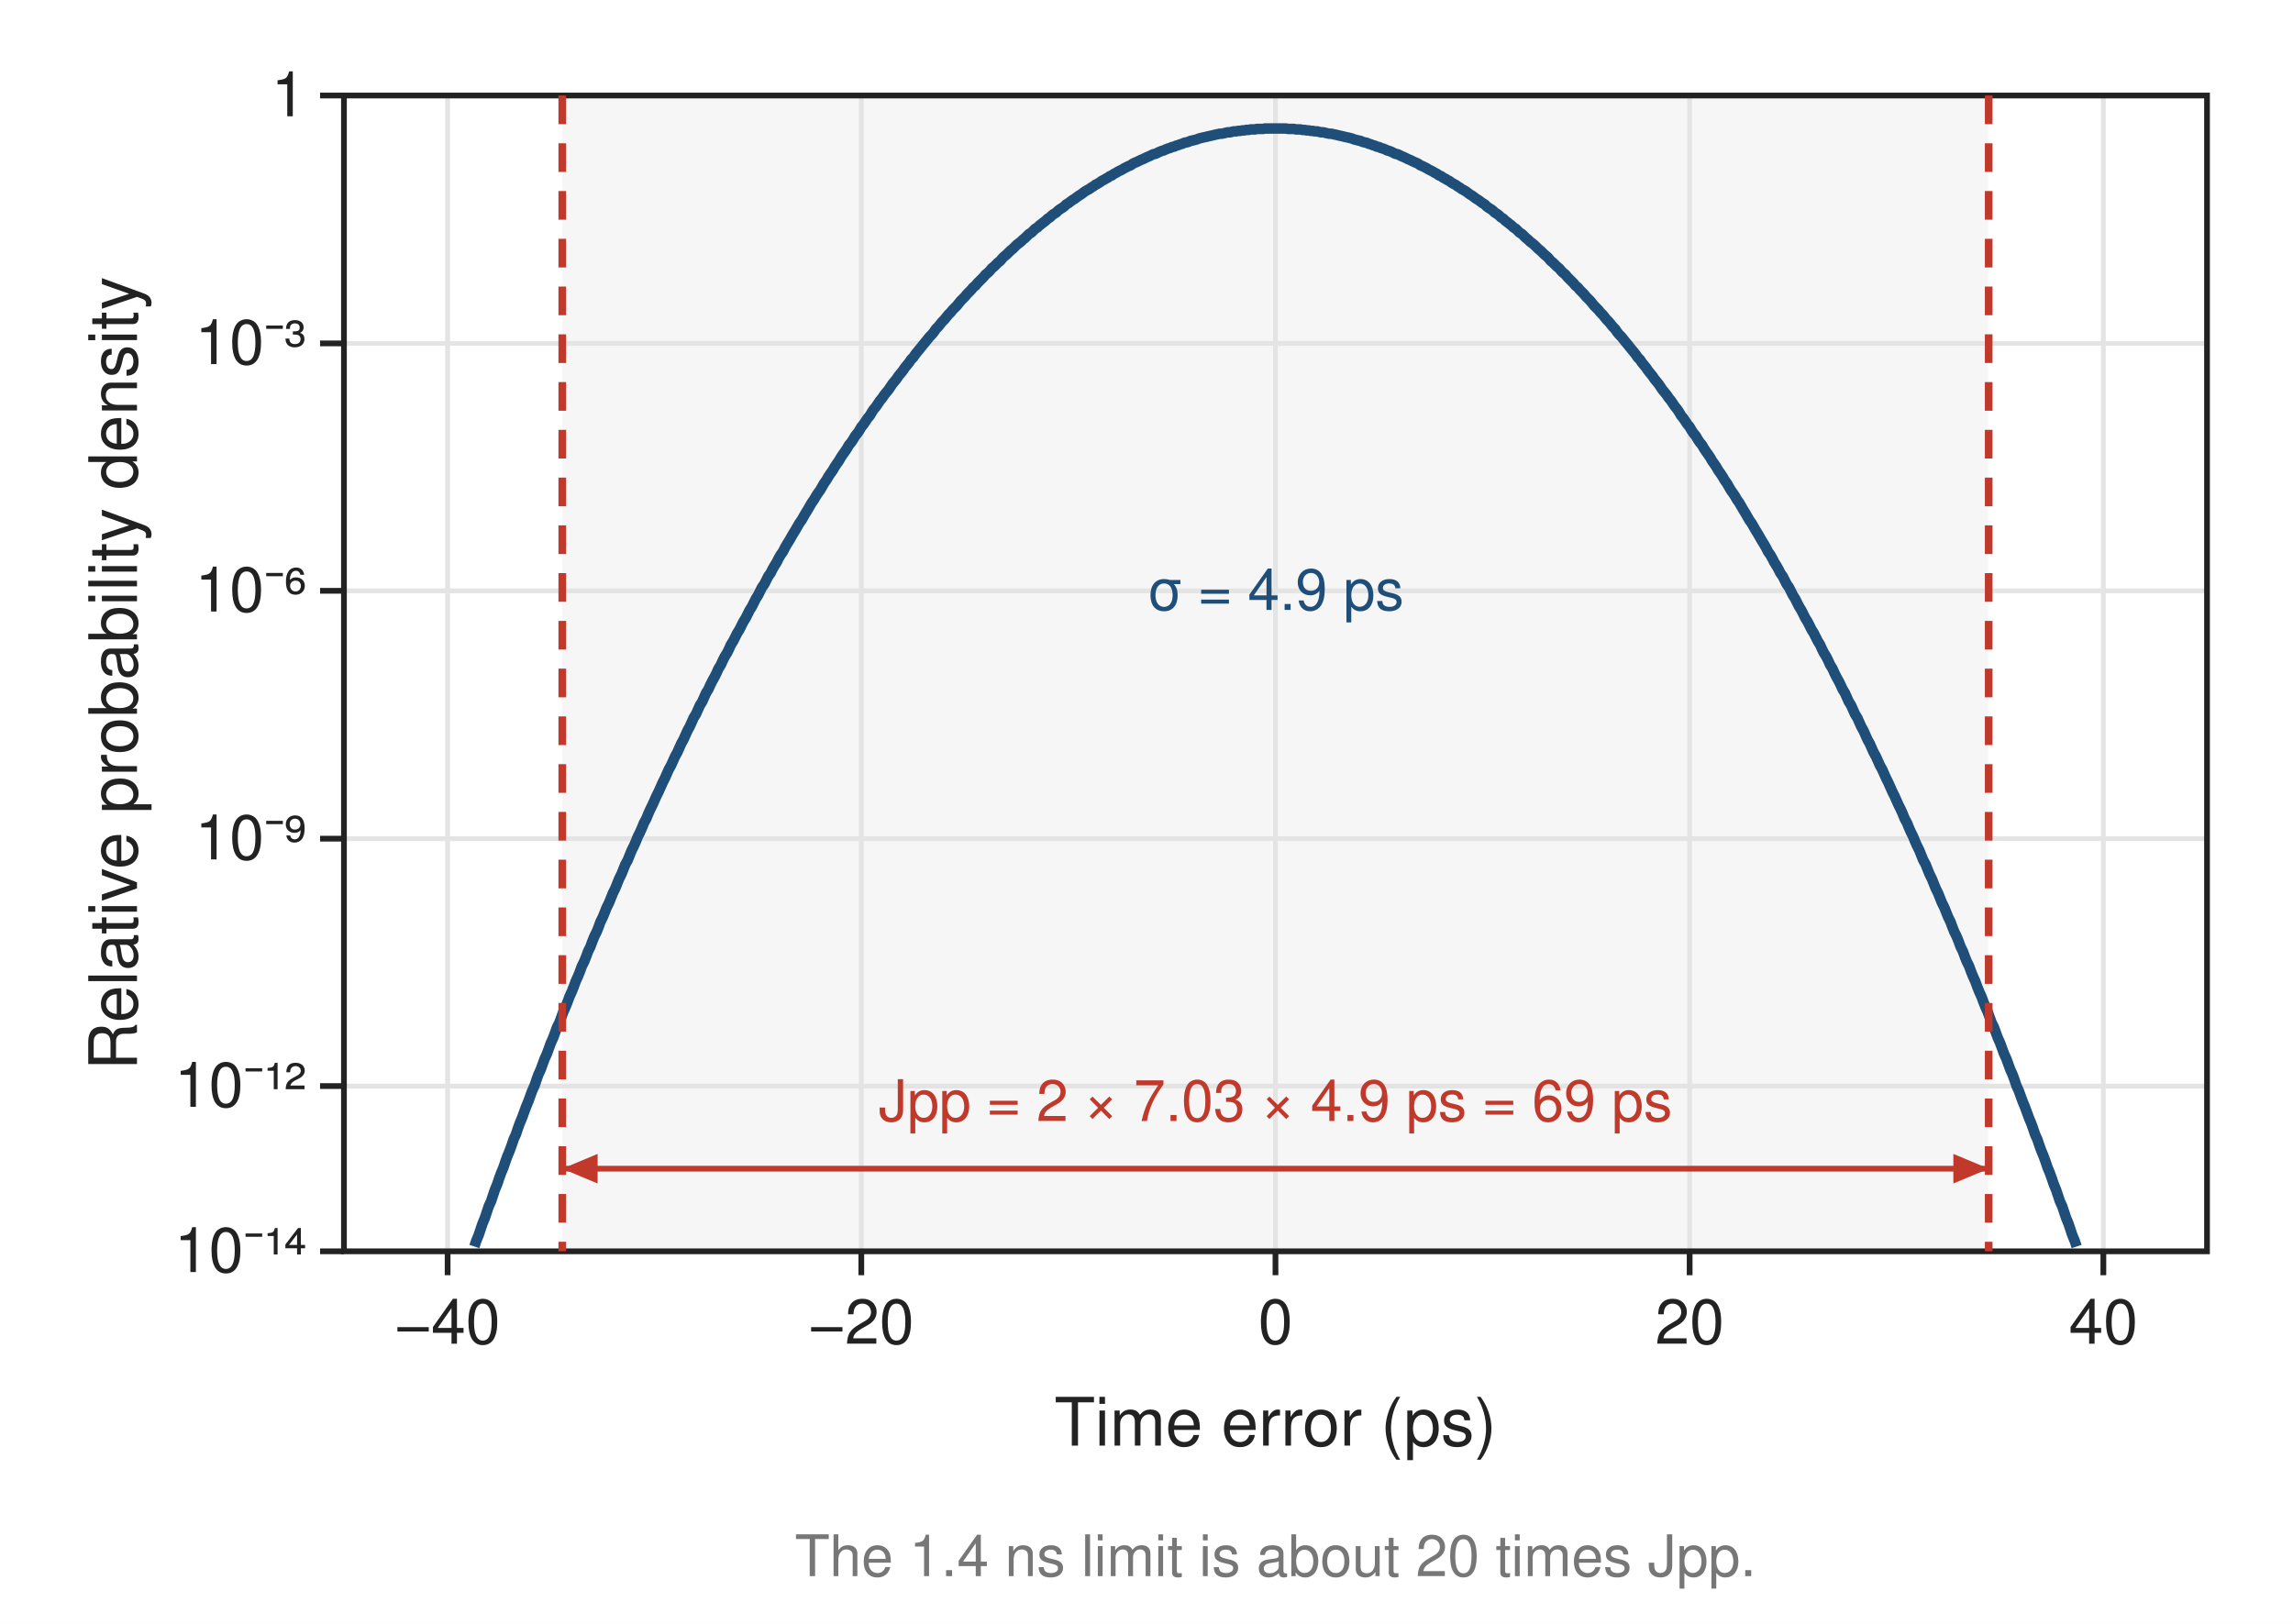
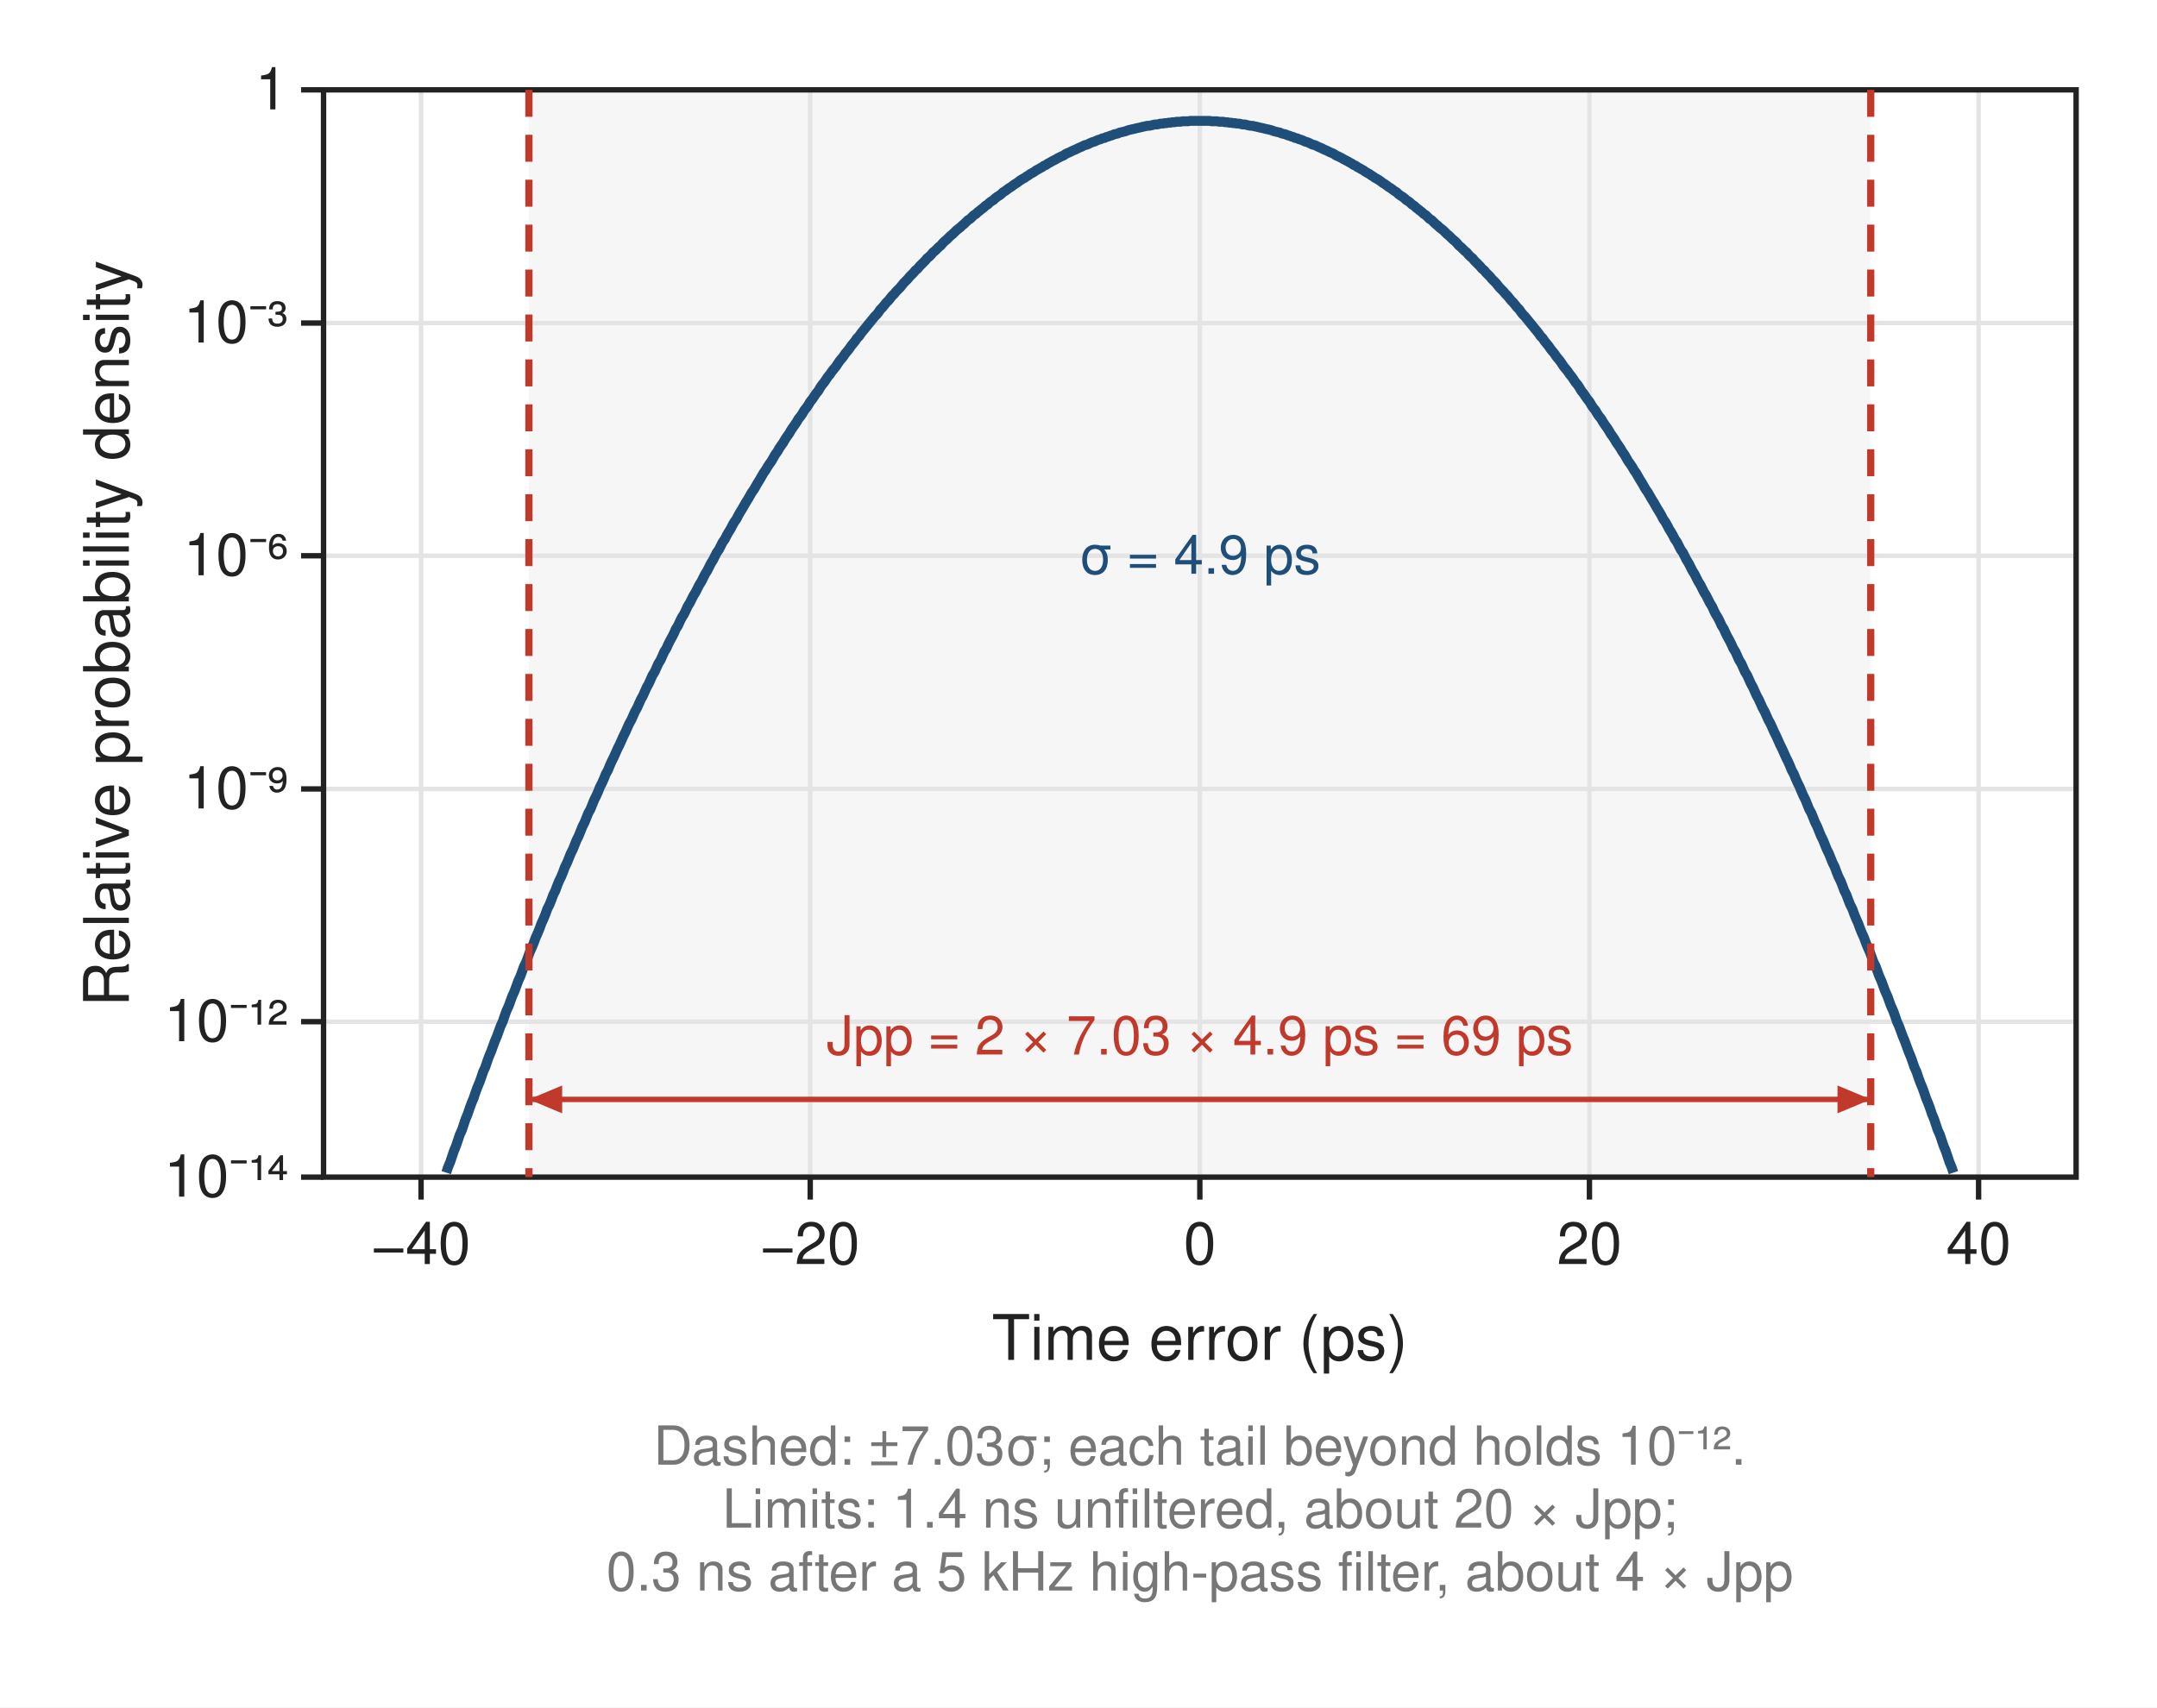
- <svg xmlns="http://www.w3.org/2000/svg" width="480" height="340" viewBox="0 0 480 340" font-family="Helvetica, Arial, sans-serif">
-   <rect width="480" height="340" fill="#ffffff" />
+ <svg xmlns="http://www.w3.org/2000/svg" width="480" height="380" viewBox="0 0 480 380" font-family="Helvetica, Arial, sans-serif">
+   <rect width="480" height="380" fill="#ffffff" />
  <rect x="117.7" y="20.0" width="298.5" height="242.0" rx="0" fill="#f6f6f6" stroke="none" stroke-width="1.0" />
  <line x1="93.7" y1="20.0" x2="93.7" y2="262.0" stroke="#e4e4e4" stroke-width="1" />
  <line x1="180.3" y1="20.0" x2="180.3" y2="262.0" stroke="#e4e4e4" stroke-width="1" />
  <line x1="267.0" y1="20.0" x2="267.0" y2="262.0" stroke="#e4e4e4" stroke-width="1" />
  <line x1="353.7" y1="20.0" x2="353.7" y2="262.0" stroke="#e4e4e4" stroke-width="1" />
  <line x1="440.3" y1="20.0" x2="440.3" y2="262.0" stroke="#e4e4e4" stroke-width="1" />
  <line x1="72.0" y1="262.0" x2="462.0" y2="262.0" stroke="#e4e4e4" stroke-width="1" />
  <line x1="72.0" y1="227.4" x2="462.0" y2="227.4" stroke="#e4e4e4" stroke-width="1" />
  <line x1="72.0" y1="175.6" x2="462.0" y2="175.6" stroke="#e4e4e4" stroke-width="1" />
  <line x1="72.0" y1="123.7" x2="462.0" y2="123.7" stroke="#e4e4e4" stroke-width="1" />
  <line x1="72.0" y1="71.9" x2="462.0" y2="71.9" stroke="#e4e4e4" stroke-width="1" />
  <line x1="72.0" y1="20.0" x2="462.0" y2="20.0" stroke="#e4e4e4" stroke-width="1" />
  <rect x="72.0" y="20.0" width="390.0" height="242.0" rx="0" fill="none" stroke="#222222" stroke-width="1.2" />
  <line x1="93.7" y1="262.0" x2="93.7" y2="267.0" stroke="#222222" stroke-width="1.2" />
  <text x="93.7" y="277.0" font-size="13" text-anchor="middle" font-weight="normal" fill="#222222" dominant-baseline="middle">−40</text>
  <line x1="180.3" y1="262.0" x2="180.3" y2="267.0" stroke="#222222" stroke-width="1.2" />
  <text x="180.3" y="277.0" font-size="13" text-anchor="middle" font-weight="normal" fill="#222222" dominant-baseline="middle">−20</text>
  <line x1="267.0" y1="262.0" x2="267.0" y2="267.0" stroke="#222222" stroke-width="1.2" />
  <text x="267.0" y="277.0" font-size="13" text-anchor="middle" font-weight="normal" fill="#222222" dominant-baseline="middle">0</text>
  <line x1="353.7" y1="262.0" x2="353.7" y2="267.0" stroke="#222222" stroke-width="1.2" />
  <text x="353.7" y="277.0" font-size="13" text-anchor="middle" font-weight="normal" fill="#222222" dominant-baseline="middle">20</text>
  <line x1="440.3" y1="262.0" x2="440.3" y2="267.0" stroke="#222222" stroke-width="1.2" />
  <text x="440.3" y="277.0" font-size="13" text-anchor="middle" font-weight="normal" fill="#222222" dominant-baseline="middle">40</text>
  <line x1="67.0" y1="262.0" x2="72.0" y2="262.0" stroke="#222222" stroke-width="1.2" />
  <text x="64.0" y="262.0" font-size="13" text-anchor="end" font-weight="normal" fill="#222222" dominant-baseline="middle">10⁻¹⁴</text>
  <line x1="67.0" y1="227.4" x2="72.0" y2="227.4" stroke="#222222" stroke-width="1.2" />
  <text x="64.0" y="227.4" font-size="13" text-anchor="end" font-weight="normal" fill="#222222" dominant-baseline="middle">10⁻¹²</text>
  <line x1="67.0" y1="175.6" x2="72.0" y2="175.6" stroke="#222222" stroke-width="1.2" />
  <text x="64.0" y="175.6" font-size="13" text-anchor="end" font-weight="normal" fill="#222222" dominant-baseline="middle">10⁻⁹</text>
  <line x1="67.0" y1="123.7" x2="72.0" y2="123.7" stroke="#222222" stroke-width="1.2" />
  <text x="64.0" y="123.7" font-size="13" text-anchor="end" font-weight="normal" fill="#222222" dominant-baseline="middle">10⁻⁶</text>
  <line x1="67.0" y1="71.9" x2="72.0" y2="71.9" stroke="#222222" stroke-width="1.2" />
  <text x="64.0" y="71.9" font-size="13" text-anchor="end" font-weight="normal" fill="#222222" dominant-baseline="middle">10⁻³</text>
  <line x1="67.0" y1="20.0" x2="72.0" y2="20.0" stroke="#222222" stroke-width="1.2" />
  <text x="64.0" y="20.0" font-size="13" text-anchor="end" font-weight="normal" fill="#222222" dominant-baseline="middle">1</text>
  <text x="267.0" y="298.0" font-size="14" text-anchor="middle" font-weight="normal" fill="#222222" dominant-baseline="middle">Time error (ps)</text>
  <text x="24.0" y="141.0" font-size="14" text-anchor="middle" font-weight="normal" fill="#222222" dominant-baseline="middle" transform="rotate(-90 24.0 141.0)">Relative probability density</text>
  <polyline points="99.3,261.0 99.7,259.8 100.2,258.6 100.6,257.4 101.0,256.2 101.5,255.0 101.9,253.8 102.3,252.6 102.8,251.5 103.2,250.3 103.6,249.1 104.1,247.9 104.5,246.7 104.9,245.6 105.4,244.4 105.8,243.2 106.2,242.1 106.7,240.9 107.1,239.8 107.5,238.6 108.0,237.5 108.4,236.3 108.8,235.2 109.3,234.0 109.7,232.9 110.1,231.8 110.6,230.6 111.0,229.5 111.4,228.4 111.9,227.3 112.3,226.1 112.7,225.0 113.2,223.9 113.6,222.8 114.0,221.7 114.5,220.6 114.9,219.5 115.3,218.4 115.8,217.3 116.2,216.2 116.6,215.1 117.1,214.1 117.5,213.0 117.9,211.9 118.4,210.8 118.8,209.8 119.2,208.7 119.7,207.6 120.1,206.6 120.5,205.5 121.0,204.4 121.4,203.4 121.8,202.3 122.3,201.3 122.7,200.3 123.1,199.2 123.6,198.2 124.0,197.1 124.4,196.1 124.9,195.1 125.3,194.1 125.7,193.0 126.2,192.0 126.6,191.0 127.0,190.0 127.5,189.0 127.9,188.0 128.3,187.0 128.8,186.0 129.2,185.0 129.6,184.0 130.1,183.0 130.5,182.0 130.9,181.0 131.4,180.1 131.8,179.1 132.2,178.1 132.7,177.1 133.1,176.2 133.5,175.2 134.0,174.2 134.4,173.3 134.8,172.3 135.3,171.4 135.7,170.4 136.1,169.5 136.6,168.5 137.0,167.6 137.4,166.7 137.9,165.7 138.3,164.8 138.7,163.9 139.2,162.9 139.6,162.0 140.0,161.1 140.5,160.2 140.9,159.3 141.3,158.4 141.8,157.5 142.2,156.6 142.6,155.7 143.1,154.8 143.5,153.9 143.9,153.0 144.4,152.1 144.8,151.2 145.2,150.3 145.7,149.5 146.1,148.6 146.5,147.7 147.0,146.9 147.4,146.0 147.8,145.1 148.3,144.3 148.7,143.4 149.1,142.6 149.6,141.7 150.0,140.9 150.4,140.0 150.9,139.2 151.3,138.3 151.7,137.5 152.2,136.7 152.6,135.9 153.0,135.0 153.5,134.2 153.9,133.4 154.3,132.6 154.8,131.8 155.2,131.0 155.6,130.2 156.1,129.4 156.5,128.6 156.9,127.8 157.4,127.0 157.8,126.2 158.2,125.4 158.7,124.6 159.1,123.8 159.5,123.0 160.0,122.3 160.4,121.5 160.8,120.7 161.3,120.0 161.7,119.2 162.1,118.5 162.6,117.7 163.0,116.9 163.4,116.2 163.9,115.5 164.3,114.7 164.7,114.0 165.2,113.2 165.6,112.5 166.0,111.8 166.5,111.0 166.9,110.3 167.3,109.6 167.8,108.9 168.2,108.2 168.6,107.5 169.1,106.7 169.5,106.0 169.9,105.3 170.4,104.6 170.8,103.9 171.2,103.3 171.7,102.6 172.1,101.9 172.5,101.2 173.0,100.5 173.4,99.8 173.8,99.2 174.3,98.5 174.7,97.8 175.1,97.2 175.6,96.5 176.0,95.8 176.4,95.2 176.9,94.5 177.3,93.9 177.7,93.2 178.2,92.6 178.6,92.0 179.0,91.3 179.5,90.7 179.9,90.1 180.3,89.4 180.8,88.8 181.2,88.2 181.6,87.6 182.1,87.0 182.5,86.3 182.9,85.7 183.4,85.1 183.8,84.5 184.2,83.9 184.7,83.3 185.1,82.7 185.5,82.2 186.0,81.6 186.4,81.0 186.8,80.4 187.3,79.8 187.7,79.3 188.1,78.7 188.6,78.1 189.0,77.6 189.4,77.0 189.9,76.4 190.3,75.9 190.7,75.3 191.2,74.8 191.6,74.2 192.0,73.7 192.5,73.1 192.9,72.6 193.3,72.1 193.8,71.5 194.2,71.0 194.6,70.5 195.1,70.0 195.5,69.5 195.9,68.9 196.4,68.4 196.8,67.9 197.2,67.4 197.7,66.9 198.1,66.4 198.5,65.9 199.0,65.4 199.4,64.9 199.8,64.5 200.3,64.0 200.7,63.5 201.1,63.0 201.6,62.5 202.0,62.1 202.4,61.6 202.9,61.1 203.3,60.7 203.7,60.2 204.2,59.8 204.6,59.3 205.0,58.9 205.5,58.4 205.9,58.0 206.3,57.5 206.8,57.1 207.2,56.7 207.6,56.2 208.1,55.8 208.5,55.4 208.9,55.0 209.4,54.6 209.8,54.1 210.2,53.7 210.7,53.3 211.1,52.9 211.5,52.5 212.0,52.1 212.4,51.7 212.8,51.3 213.3,50.9 213.7,50.6 214.1,50.2 214.6,49.8 215.0,49.4 215.4,49.0 215.9,48.7 216.3,48.3 216.7,47.9 217.2,47.6 217.6,47.2 218.0,46.9 218.5,46.5 218.9,46.2 219.3,45.8 219.8,45.5 220.2,45.1 220.6,44.8 221.1,44.5 221.5,44.1 221.9,43.8 222.4,43.5 222.8,43.2 223.2,42.8 223.7,42.5 224.1,42.2 224.5,41.9 225.0,41.6 225.4,41.3 225.8,41.0 226.3,40.7 226.7,40.4 227.1,40.1 227.6,39.8 228.0,39.6 228.4,39.3 228.9,39.0 229.3,38.7 229.7,38.5 230.2,38.2 230.6,37.9 231.0,37.7 231.5,37.4 231.9,37.2 232.3,36.9 232.8,36.7 233.2,36.4 233.6,36.2 234.1,35.9 234.5,35.7 234.9,35.5 235.4,35.2 235.8,35.0 236.2,34.8 236.7,34.6 237.1,34.3 237.5,34.1 238.0,33.9 238.4,33.7 238.8,33.5 239.3,33.3 239.7,33.1 240.1,32.9 240.6,32.7 241.0,32.5 241.4,32.3 241.9,32.2 242.3,32.0 242.7,31.8 243.2,31.6 243.6,31.5 244.0,31.3 244.5,31.1 244.9,31.0 245.3,30.8 245.8,30.7 246.2,30.5 246.6,30.4 247.1,30.2 247.5,30.1 247.9,29.9 248.4,29.8 248.8,29.7 249.2,29.5 249.7,29.4 250.1,29.3 250.5,29.2 251.0,29.0 251.4,28.9 251.8,28.8 252.3,28.7 252.7,28.6 253.1,28.5 253.6,28.4 254.0,28.3 254.4,28.2 254.9,28.1 255.3,28.0 255.7,28.0 256.2,27.9 256.6,27.8 257.0,27.7 257.5,27.7 257.9,27.6 258.3,27.5 258.8,27.5 259.2,27.4 259.6,27.4 260.1,27.3 260.5,27.3 260.9,27.2 261.4,27.2 261.8,27.1 262.2,27.1 262.7,27.1 263.1,27.0 263.5,27.0 264.0,27.0 264.4,27.0 264.8,26.9 265.3,26.9 265.7,26.9 266.1,26.9 266.6,26.9 267.0,26.9 267.4,26.9 267.9,26.9 268.3,26.9 268.7,26.9 269.2,26.9 269.6,27.0 270.0,27.0 270.5,27.0 270.9,27.0 271.3,27.1 271.8,27.1 272.2,27.1 272.6,27.2 273.1,27.2 273.5,27.3 273.9,27.3 274.4,27.4 274.8,27.4 275.2,27.5 275.7,27.5 276.1,27.6 276.5,27.7 277.0,27.7 277.4,27.8 277.8,27.9 278.3,28.0 278.7,28.0 279.1,28.1 279.6,28.2 280.0,28.3 280.4,28.4 280.9,28.5 281.3,28.6 281.7,28.7 282.2,28.8 282.6,28.9 283.0,29.0 283.5,29.2 283.9,29.3 284.3,29.4 284.8,29.5 285.2,29.7 285.6,29.8 286.1,29.9 286.5,30.1 286.9,30.2 287.4,30.4 287.8,30.5 288.2,30.7 288.7,30.8 289.1,31.0 289.5,31.1 290.0,31.3 290.4,31.5 290.8,31.6 291.3,31.8 291.7,32.0 292.1,32.2 292.6,32.3 293.0,32.5 293.4,32.7 293.9,32.9 294.3,33.1 294.7,33.3 295.2,33.5 295.6,33.7 296.0,33.9 296.5,34.1 296.9,34.3 297.3,34.6 297.8,34.8 298.2,35.0 298.6,35.2 299.1,35.5 299.5,35.7 299.9,35.9 300.4,36.2 300.8,36.4 301.2,36.7 301.7,36.9 302.1,37.2 302.5,37.4 303.0,37.7 303.4,37.9 303.8,38.2 304.3,38.5 304.7,38.7 305.1,39.0 305.6,39.3 306.0,39.6 306.4,39.8 306.9,40.1 307.3,40.4 307.7,40.7 308.2,41.0 308.6,41.3 309.0,41.6 309.5,41.9 309.9,42.2 310.3,42.5 310.8,42.8 311.2,43.2 311.6,43.5 312.1,43.8 312.5,44.1 312.9,44.5 313.4,44.8 313.8,45.1 314.2,45.5 314.7,45.8 315.1,46.2 315.5,46.5 316.0,46.9 316.4,47.2 316.8,47.6 317.3,47.9 317.7,48.3 318.1,48.7 318.6,49.0 319.0,49.4 319.4,49.8 319.9,50.2 320.3,50.6 320.7,50.9 321.2,51.3 321.6,51.7 322.0,52.1 322.5,52.5 322.9,52.9 323.3,53.3 323.8,53.7 324.2,54.1 324.6,54.6 325.1,55.0 325.5,55.4 325.9,55.8 326.4,56.2 326.8,56.7 327.2,57.1 327.7,57.5 328.1,58.0 328.5,58.4 329.0,58.9 329.4,59.3 329.8,59.8 330.3,60.2 330.7,60.7 331.1,61.1 331.6,61.6 332.0,62.1 332.4,62.5 332.9,63.0 333.3,63.5 333.7,64.0 334.2,64.5 334.6,64.9 335.0,65.4 335.5,65.9 335.9,66.4 336.3,66.9 336.8,67.4 337.2,67.9 337.6,68.4 338.1,68.9 338.5,69.5 338.9,70.0 339.4,70.5 339.8,71.0 340.2,71.5 340.7,72.1 341.1,72.6 341.5,73.1 342.0,73.7 342.4,74.2 342.8,74.8 343.3,75.3 343.7,75.9 344.1,76.4 344.6,77.0 345.0,77.6 345.4,78.1 345.9,78.7 346.3,79.3 346.7,79.8 347.2,80.4 347.6,81.0 348.0,81.6 348.5,82.2 348.9,82.7 349.3,83.3 349.8,83.9 350.2,84.5 350.6,85.1 351.1,85.7 351.5,86.3 351.9,87.0 352.4,87.6 352.8,88.2 353.2,88.8 353.7,89.4 354.1,90.1 354.5,90.7 355.0,91.3 355.4,92.0 355.8,92.6 356.3,93.2 356.7,93.9 357.1,94.5 357.6,95.2 358.0,95.8 358.4,96.5 358.9,97.2 359.3,97.8 359.7,98.5 360.2,99.2 360.6,99.8 361.0,100.5 361.5,101.2 361.9,101.9 362.3,102.6 362.8,103.3 363.2,103.9 363.6,104.6 364.1,105.3 364.5,106.0 364.9,106.7 365.4,107.5 365.8,108.2 366.2,108.9 366.7,109.6 367.1,110.3 367.5,111.0 368.0,111.8 368.4,112.5 368.8,113.2 369.3,114.0 369.7,114.7 370.1,115.5 370.6,116.2 371.0,116.9 371.4,117.7 371.9,118.5 372.3,119.2 372.7,120.0 373.2,120.7 373.6,121.5 374.0,122.3 374.5,123.0 374.9,123.8 375.3,124.6 375.8,125.4 376.2,126.2 376.6,127.0 377.1,127.8 377.5,128.6 377.9,129.4 378.4,130.2 378.8,131.0 379.2,131.8 379.7,132.6 380.1,133.4 380.5,134.2 381.0,135.0 381.4,135.9 381.8,136.7 382.3,137.5 382.7,138.3 383.1,139.2 383.6,140.0 384.0,140.9 384.4,141.7 384.9,142.6 385.3,143.4 385.7,144.3 386.2,145.1 386.6,146.0 387.0,146.9 387.5,147.7 387.9,148.6 388.3,149.5 388.8,150.3 389.2,151.2 389.6,152.1 390.1,153.0 390.5,153.9 390.9,154.8 391.4,155.7 391.8,156.6 392.2,157.5 392.7,158.4 393.1,159.3 393.5,160.2 394.0,161.1 394.4,162.0 394.8,162.9 395.3,163.9 395.7,164.8 396.1,165.7 396.6,166.7 397.0,167.6 397.4,168.5 397.9,169.5 398.3,170.4 398.7,171.4 399.2,172.3 399.6,173.3 400.0,174.2 400.5,175.2 400.9,176.2 401.3,177.1 401.8,178.1 402.2,179.1 402.6,180.1 403.1,181.0 403.5,182.0 403.9,183.0 404.4,184.0 404.8,185.0 405.2,186.0 405.7,187.0 406.1,188.0 406.5,189.0 407.0,190.0 407.4,191.0 407.8,192.0 408.3,193.0 408.7,194.1 409.1,195.1 409.6,196.1 410.0,197.1 410.4,198.2 410.9,199.2 411.3,200.3 411.7,201.3 412.2,202.3 412.6,203.4 413.0,204.4 413.5,205.5 413.9,206.6 414.3,207.6 414.8,208.7 415.2,209.8 415.6,210.8 416.1,211.9 416.5,213.0 416.9,214.1 417.4,215.1 417.8,216.2 418.2,217.3 418.7,218.4 419.1,219.5 419.5,220.6 420.0,221.7 420.4,222.8 420.8,223.9 421.3,225.0 421.7,226.1 422.1,227.3 422.6,228.4 423.0,229.5 423.4,230.6 423.9,231.8 424.3,232.9 424.7,234.0 425.2,235.2 425.6,236.3 426.0,237.5 426.5,238.6 426.9,239.8 427.3,240.9 427.8,242.1 428.2,243.2 428.6,244.4 429.1,245.6 429.5,246.7 429.9,247.9 430.4,249.1 430.8,250.3 431.2,251.5 431.7,252.6 432.1,253.8 432.5,255.0 433.0,256.2 433.4,257.4 433.8,258.6 434.3,259.8 434.7,261.0" fill="none" stroke="#1f4e79" stroke-width="2.2" stroke-linejoin="round" />
  <line x1="117.7" y1="20.0" x2="117.7" y2="262.0" stroke="#c0392b" stroke-width="1.6" stroke-dasharray="6 4" />
  <line x1="416.3" y1="20.0" x2="416.3" y2="262.0" stroke="#c0392b" stroke-width="1.6" stroke-dasharray="6 4" />
  <line x1="117.7" y1="244.7" x2="416.3" y2="244.7" stroke="#c0392b" stroke-width="1.2" />
  <polygon points="416.3,244.7 408.9,241.6 408.9,247.8" fill="#c0392b" />
  <polygon points="117.7,244.7 125.1,247.8 125.1,241.6" fill="#c0392b" />
  <text x="267.0" y="230.7" font-size="12" text-anchor="middle" font-weight="normal" fill="#c0392b" dominant-baseline="middle">Jpp = 2 × 7.03 × 4.9 ps = 69 ps</text>
  <text x="267.0" y="123.7" font-size="12" text-anchor="middle" font-weight="normal" fill="#1f4e79" dominant-baseline="middle">σ = 4.9 ps</text>
-   <text x="267.0" y="326.0" font-size="12" text-anchor="middle" font-weight="normal" fill="#777777" dominant-baseline="middle">The 1.4 ns limit is about 20 times Jpp.</text>
+   <text x="267.0" y="322.0" font-size="12" text-anchor="middle" font-weight="normal" fill="#777777" dominant-baseline="middle">Dashed: ±7.03σ; each tail beyond holds 10⁻¹².</text>
+   <text x="267.0" y="336.0" font-size="12" text-anchor="middle" font-weight="normal" fill="#777777" dominant-baseline="middle">Limits: 1.4 ns unfiltered, about 20 × Jpp;</text>
+   <text x="267.0" y="350.0" font-size="12" text-anchor="middle" font-weight="normal" fill="#777777" dominant-baseline="middle">0.3 ns after a 5 kHz high-pass filter, about 4 × Jpp</text>
</svg>
